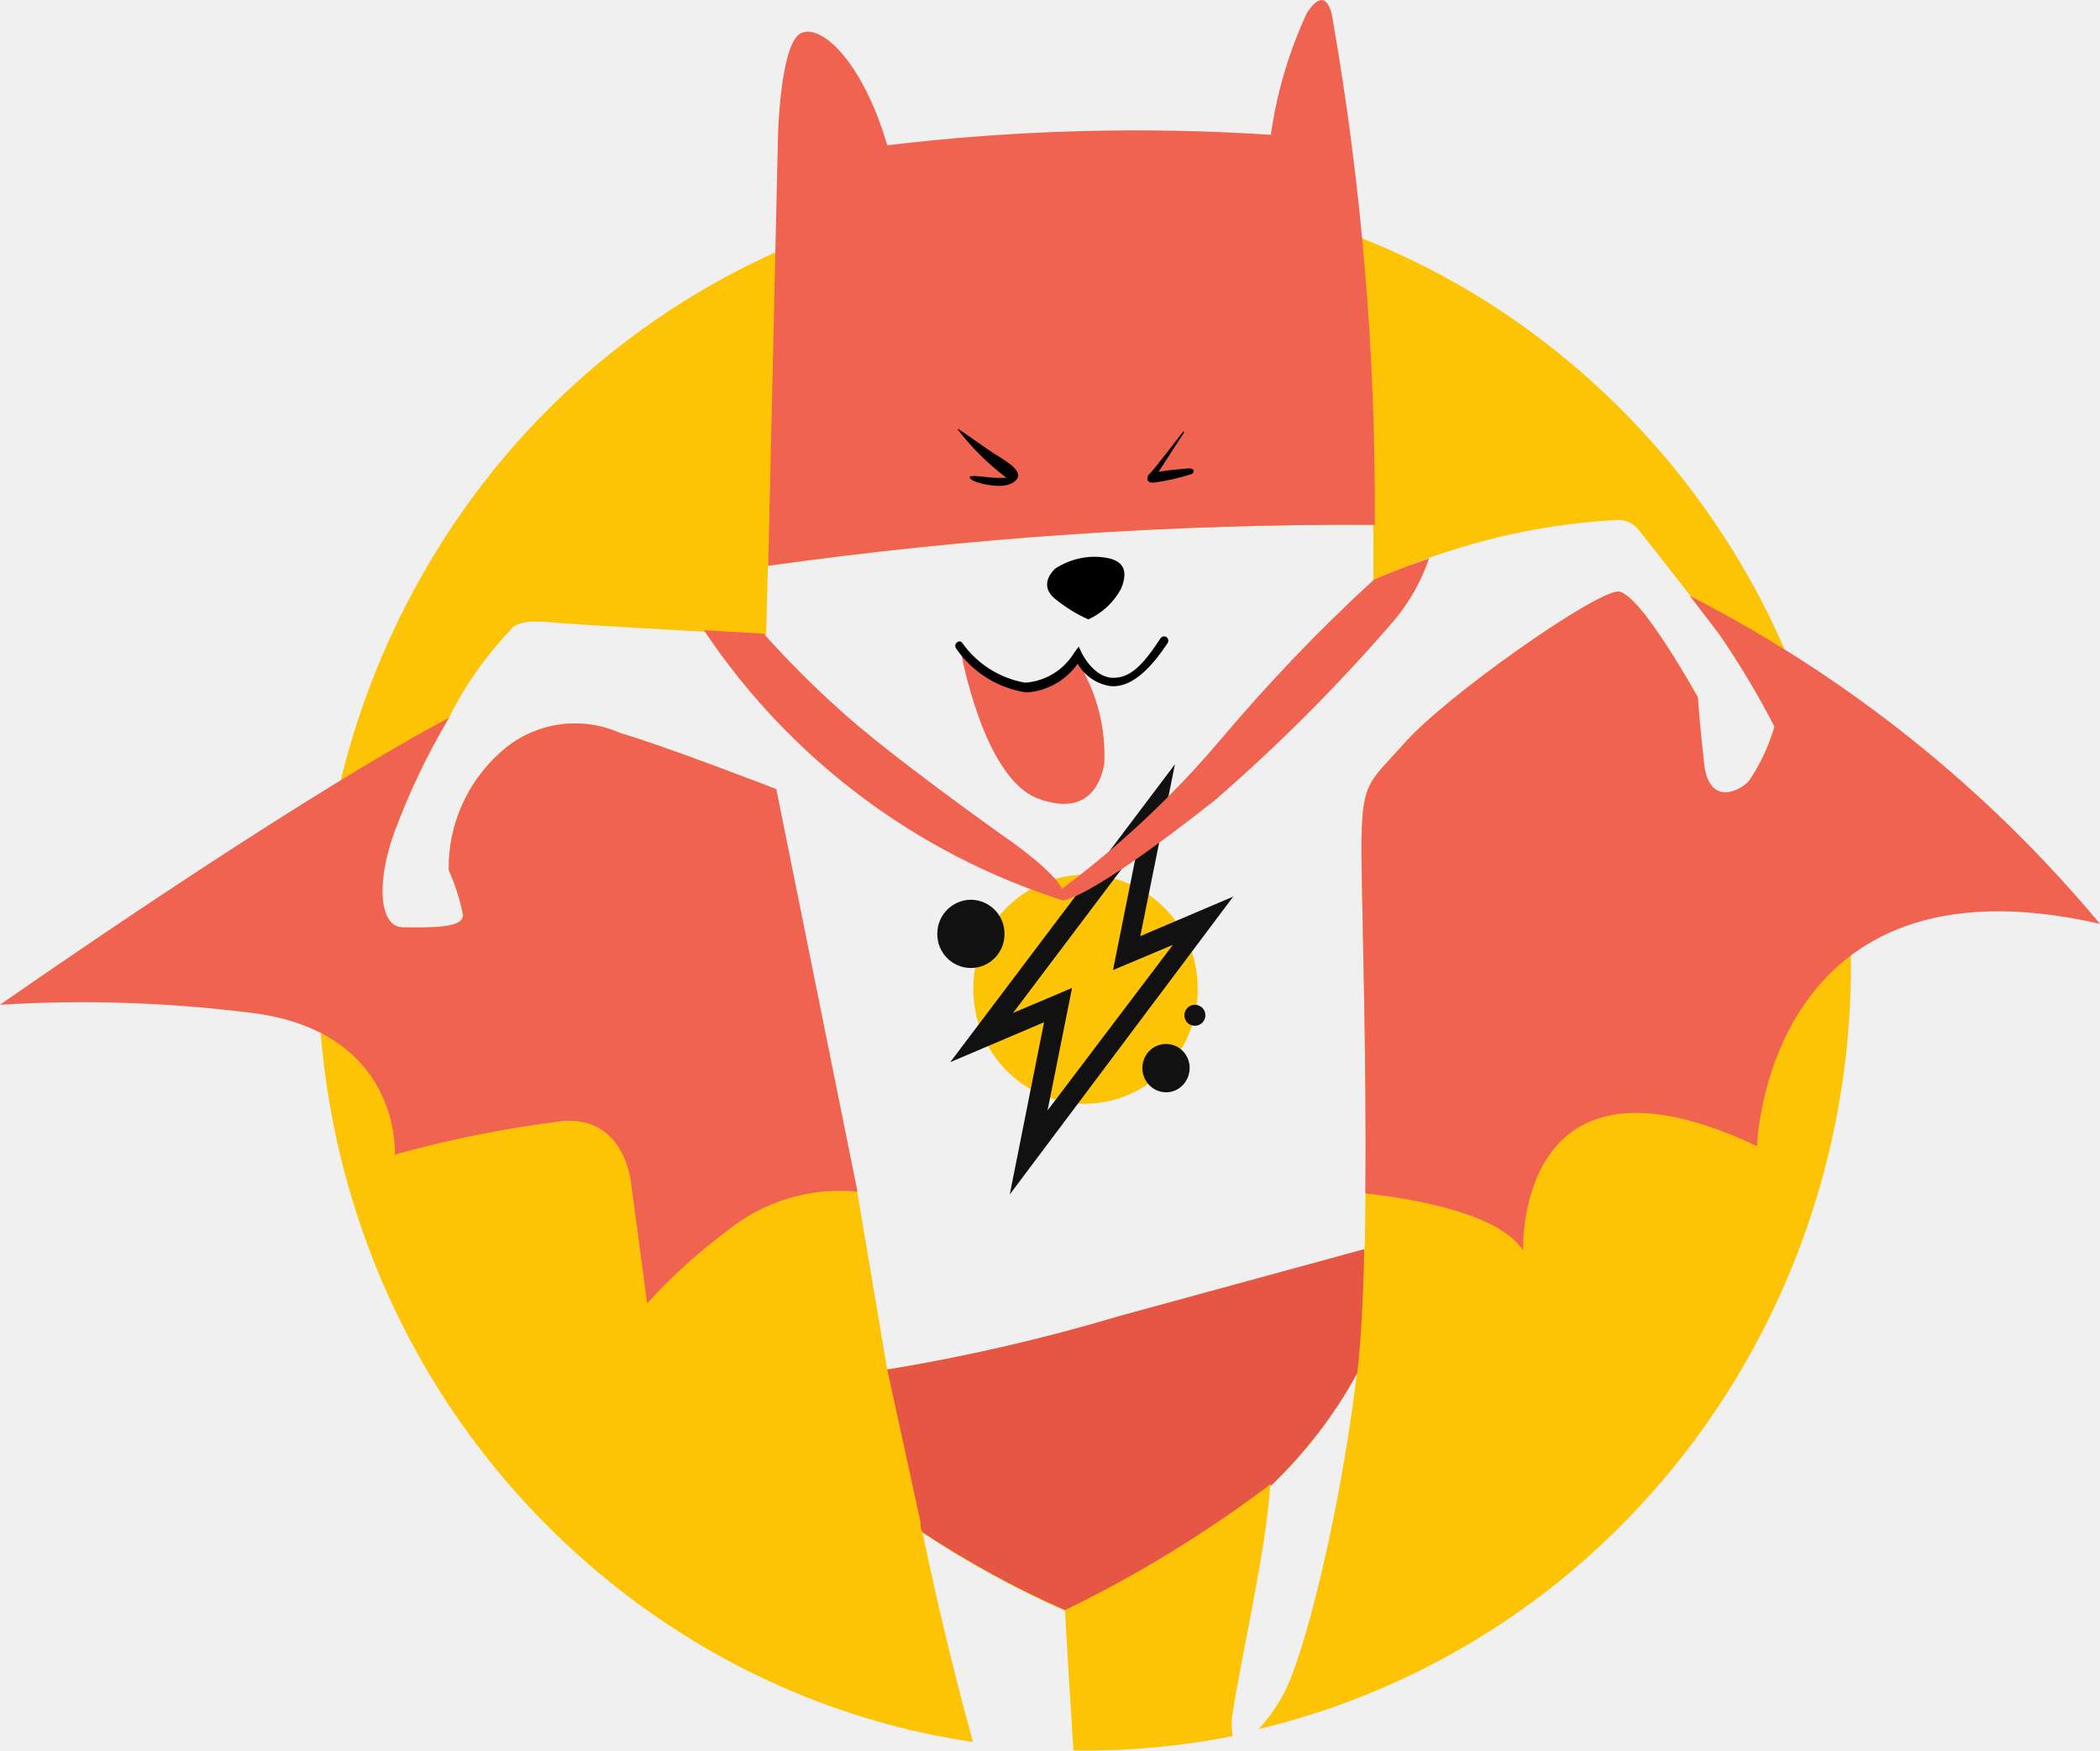
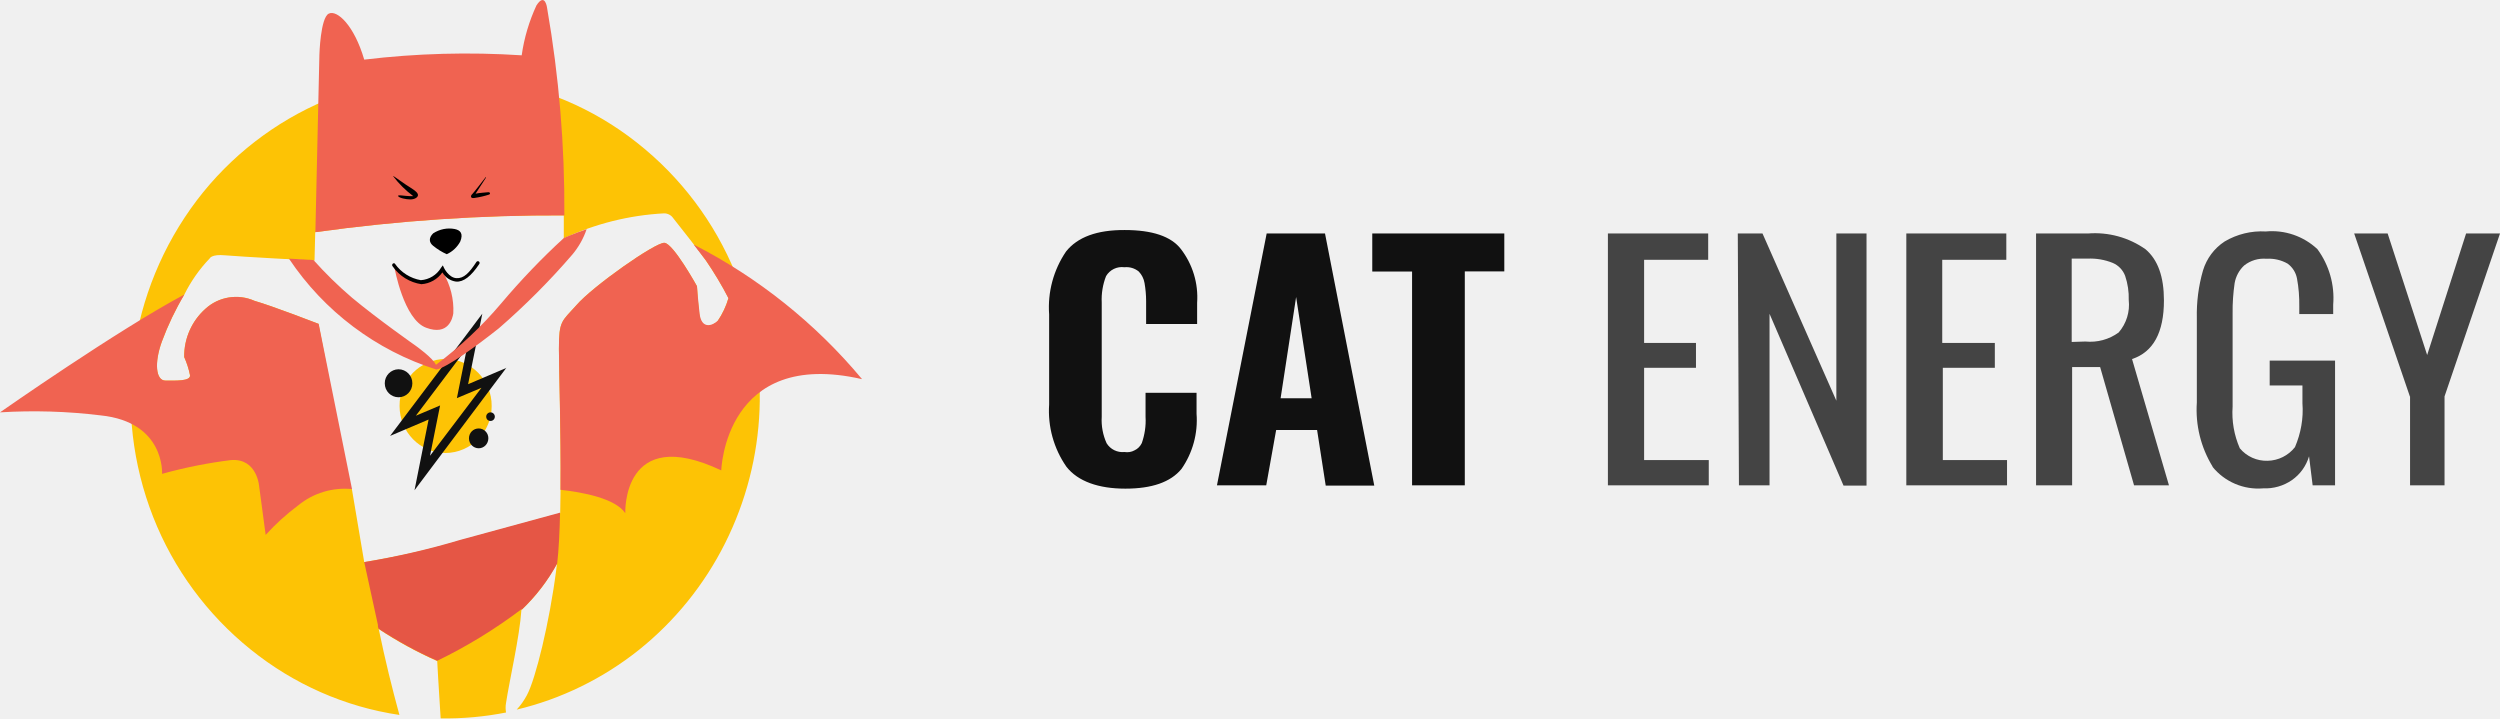
- <svg xmlns="http://www.w3.org/2000/svg" viewBox="0 0 60 50" fill="none">
-   <path d="M51.2 19.05a22.3 22.3 0 0 0-6.88-9.13 21.5 21.5 0 0 0-21.62-2.95 21.95 21.95 0 0 0-9 6.97 22.76 22.76 0 0 0-3.04 22.04 22.31 22.31 0 0 0 6.78 9.22c3 2.42 6.57 4 10.36 4.56-.5-1.82-1-3.84-1.44-5.98 1.29.86 2.65 1.6 4.07 2.23 0 0 .1 1.88.24 3.99a21.7 21.7 0 0 0 4.55-.41 1.9 1.9 0 0 1 0-.67c.25-1.63.94-4.57 1.07-6.46.99-.94 1.83-2.03 2.48-3.24l-.05.39c-.47 3.71-1.45 7.68-2.05 8.78-.2.37-.43.7-.71 1 3.1-.74 6-2.16 8.5-4.15 2.5-2 4.55-4.53 6-7.42a22.73 22.73 0 0 0 .75-18.77Zm-1.25 3.3c-.38.38-1.15.64-1.28-.5a30.8 30.8 0 0 1-.16-1.93s-1.65-2.99-2.27-3.02c-.62-.04-4.99 3.02-6.14 4.36-1 1.12-1.2 1.05-1.2 3.03 0 1.49.19 7.12.09 11.43l-6.97 1.9a53.8 53.8 0 0 1-6.67 1.5l-.86-5.09h-.12l-2.2-11.49s-3.25-1.26-4.45-1.6a3.16 3.16 0 0 0-3.42.55 4.42 4.42 0 0 0-1.48 3.36c.18.4.32.83.4 1.27.05.42-1.02.37-1.7.37-.69 0-.79-1.25-.25-2.73a19.9 19.9 0 0 1 1.56-3.26c.46-.93 1.06-1.78 1.77-2.52 0 0 .12-.3 1.07-.21.95.09 6.22.37 6.22.37l.05-1.98c5.73-.8 11.51-1.2 17.3-1.17v1.6a18.95 18.95 0 0 1 6.97-1.74.76.76 0 0 1 .65.34c.3.37 2.06 2.61 2.27 2.94.57.83 1.1 1.7 1.57 2.61a5.5 5.5 0 0 1-.75 1.6v.02Z" fill="#FDC305" />
-   <path d="m48.28 17.02.86 1.12c.57.84 1.1 1.72 1.56 2.62a5.5 5.5 0 0 1-.73 1.55c-.38.38-1.16.63-1.28-.5-.13-1.14-.18-1.89-.18-1.89s-1.65-2.99-2.27-3.02c-.62-.04-4.99 3.02-6.14 4.36-1 1.12-1.2 1.05-1.2 3.03 0 1.3.15 5.8.11 9.8 1.55.17 3.83.6 4.51 1.63 0 0-.25-6.26 6.68-2.98 0 0 .24-8.54 9.8-6.35a37.5 37.5 0 0 0-11.72-9.37Zm-9-2.02c.03-4.84-.37-9.67-1.2-14.43 0 0-.13-1.13-.74-.2-.51 1.1-.86 2.27-1.03 3.48a59.42 59.42 0 0 0-10.96.3c-.7-2.4-1.9-3.49-2.47-3.2-.58.29-.65 2.86-.65 2.86l-.28 12.35a121 121 0 0 1 17.33-1.17Z" fill="#F06351" />
-   <path d="M38.78 39.22c.11-.93.17-2.17.2-3.54l-6.96 1.9a53.8 53.8 0 0 1-6.67 1.54l.95 4.36c0 .1 0 .2.06.29 1.3.85 2.65 1.6 4.07 2.22 2.07-1 4.04-2.21 5.88-3.6v.05c.98-.94 1.82-2.02 2.47-3.22Z" fill="#E55645" />
-   <path d="M27.37 12.26c-.05-.08.85.6 1.2.8.35.22.52.37.52.52 0 .15-.22.3-.53.3-.3 0-.78-.1-.85-.23-.07-.12.51 0 .8 0h.25c-.53-.4-1-.86-1.4-1.39Zm6.41.1s-.86 1.12-.93 1.17c-.08.05-.15.3.16.25.35-.05.7-.13 1.04-.24.1-.06.06-.18-.1-.16-.16.02-.58.04-.85.1l.72-1.11s.03-.1-.04-.01Zm-2.68 5.33c.4-.18.72-.49.93-.87.24-.58 0-.8-.38-.88-.52-.1-1.05.01-1.5.3-.33.32-.29.64 0 .87.3.24.6.43.94.58Z" fill="#000" />
-   <path d="M30.79 18.79a1.46 1.46 0 0 1-1.25.86c-.47.04-.94-.1-1.32-.39a1.7 1.7 0 0 1-.45-.4.85.85 0 0 0-.31-.21s.64 3.59 2.2 4.16c1.55.58 1.84-.66 1.89-1 .05-.99-.2-1.97-.7-2.82 0-.26-.02-.09-.06-.2Z" fill="#F06351" />
-   <path d="M29.33 19.78a2.96 2.96 0 0 1-2-1.24.13.13 0 0 1 0-.18.12.12 0 0 1 .13-.03l.03.03a2.78 2.78 0 0 0 1.8 1.14 1.78 1.78 0 0 0 1.41-.87l.12-.16.09.19s.32.66.85.7c.53.03.9-.37 1.4-1.13a.12.12 0 0 1 .17-.03c.02.01.04.04.05.08 0 .03 0 .06-.02.09-.57.86-1.1 1.27-1.62 1.23a1.3 1.3 0 0 1-.95-.64 1.95 1.95 0 0 1-1.46.82Z" fill="#000" />
-   <path d="M31 31.53a3.25 3.25 0 0 0 3.22-3.27 3.25 3.25 0 0 0-3.21-3.28 3.24 3.24 0 0 0-3.2 3.28c0 1.8 1.43 3.27 3.2 3.27Z" fill="#FDC305" />
-   <path d="m35.26 25.6-2.68 1.14.99-4.91-6.42 8.51 2.68-1.14-.98 4.92 6.4-8.53Zm-6.32 3.34 3.56-4.72-.7 3.49 1.71-.72-3.58 4.73.7-3.5-1.7.72Zm-1.2-1.29c.53 0 .96-.43.96-.97a.97.97 0 0 0-.96-.98.97.97 0 0 0-.96.98c0 .54.43.97.96.97Zm5.58 3.55c.37 0 .67-.31.67-.7 0-.37-.3-.68-.67-.68-.38 0-.68.3-.68.69 0 .38.3.69.68.69Zm.82-1.9a.3.3 0 0 0 .3-.3.3.3 0 0 0-.3-.3.3.3 0 0 0-.3.3c0 .17.13.3.3.3Z" fill="#111" />
-   <path d="M39.24 16.57c-1.55 1.42-3 2.94-4.36 4.55a27.48 27.48 0 0 1-4.54 4.27c-.19-.46-1.4-1.32-1.4-1.32s-2.68-1.88-4.44-3.35a27.62 27.62 0 0 1-2.68-2.62l-1.71-.1a19.39 19.39 0 0 0 10.26 7.72c.73-.13 2.8-1.64 4.35-2.87a49.8 49.8 0 0 0 5.13-5.15c.43-.52.76-1.1.98-1.75-.98.34-1.6.62-1.6.62Zm-17.06 5.97s-3.26-1.26-4.46-1.6a3.16 3.16 0 0 0-3.42.55 4.42 4.42 0 0 0-1.48 3.36c.18.4.32.83.41 1.27.04.42-1.03.37-1.71.37-.68 0-.79-1.25-.25-2.73a19.9 19.9 0 0 1 1.56-3.26c-4.66 2.48-12.83 8.2-12.83 8.2a38.4 38.4 0 0 1 7 .21c4.5.46 4.28 4.07 4.28 4.07 1.58-.44 3.19-.76 4.81-.96 1.82-.13 1.95 1.85 1.95 1.85l.45 3.36c.69-.76 1.45-1.45 2.27-2.06a5.11 5.11 0 0 1 3.74-1.13l-2.32-11.5Z" fill="#F06351" />
+ <svg xmlns="http://www.w3.org/2000/svg" viewBox="0 0 174 50" fill="none">
+   <g clip-path="url(#a)">
+     <path d="M51.2 19.05a22.3 22.3 0 0 0-6.88-9.13 21.5 21.5 0 0 0-21.62-2.95 21.95 21.95 0 0 0-9 6.97 22.76 22.76 0 0 0-3.04 22.04 22.31 22.31 0 0 0 6.78 9.22c3 2.42 6.57 4 10.36 4.56-.5-1.82-1-3.84-1.44-5.98 1.29.86 2.65 1.6 4.07 2.23 0 0 .1 1.88.24 3.99a21.7 21.7 0 0 0 4.55-.41 1.9 1.9 0 0 1 0-.67c.25-1.63.94-4.57 1.07-6.46.99-.94 1.83-2.03 2.48-3.24l-.05.39c-.47 3.71-1.45 7.68-2.05 8.78-.2.37-.43.7-.71 1 3.1-.74 6-2.16 8.5-4.15 2.5-2 4.55-4.53 6-7.42a22.73 22.73 0 0 0 .75-18.77Zm-1.25 3.3c-.38.38-1.15.64-1.28-.5a30.8 30.8 0 0 1-.16-1.93s-1.65-2.99-2.27-3.02c-.62-.04-4.99 3.02-6.14 4.36-1 1.12-1.2 1.05-1.2 3.03 0 1.49.19 7.12.09 11.43l-6.97 1.9a53.8 53.8 0 0 1-6.67 1.5l-.86-5.09h-.12l-2.2-11.49s-3.25-1.26-4.45-1.6a3.16 3.16 0 0 0-3.42.55 4.42 4.42 0 0 0-1.48 3.36c.18.4.32.83.4 1.27.05.42-1.02.37-1.7.37-.69 0-.79-1.25-.25-2.73a19.9 19.9 0 0 1 1.56-3.26c.46-.93 1.06-1.78 1.77-2.52 0 0 .12-.3 1.07-.21.95.09 6.22.37 6.22.37l.05-1.98c5.73-.8 11.51-1.2 17.3-1.17v1.6a18.95 18.95 0 0 1 6.97-1.74.76.76 0 0 1 .65.34c.3.37 2.06 2.61 2.27 2.94.57.83 1.1 1.7 1.57 2.61a5.5 5.5 0 0 1-.75 1.6v.02Z" fill="#FDC305" />
+     <path d="m48.28 17.02.86 1.12c.57.84 1.1 1.72 1.56 2.62a5.5 5.5 0 0 1-.73 1.55c-.38.38-1.16.63-1.28-.5-.13-1.14-.18-1.89-.18-1.89s-1.65-2.99-2.27-3.02c-.62-.04-4.99 3.02-6.14 4.36-1 1.12-1.2 1.05-1.2 3.03 0 1.3.15 5.8.11 9.8 1.55.17 3.83.6 4.51 1.63 0 0-.25-6.26 6.68-2.98 0 0 .24-8.54 9.8-6.35a37.5 37.5 0 0 0-11.72-9.37Zm-9-2.02c.03-4.84-.37-9.67-1.2-14.43 0 0-.13-1.13-.74-.2-.51 1.1-.86 2.27-1.03 3.48a59.42 59.42 0 0 0-10.96.3c-.7-2.4-1.9-3.49-2.47-3.2-.58.29-.65 2.86-.65 2.86l-.28 12.35a121 121 0 0 1 17.33-1.17Z" fill="#F06351" />
+     <path d="M38.78 39.22c.11-.93.17-2.17.2-3.54l-6.96 1.9a53.8 53.8 0 0 1-6.67 1.54l.95 4.36c0 .1 0 .2.06.29 1.3.85 2.65 1.6 4.07 2.22 2.07-1 4.04-2.21 5.88-3.6v.05c.98-.94 1.82-2.02 2.47-3.22Z" fill="#E55645" />
+     <path d="M27.37 12.26c-.05-.08.85.6 1.2.8.35.22.52.37.52.52 0 .15-.22.3-.53.3-.3 0-.78-.1-.85-.23-.07-.12.51 0 .8 0h.25c-.53-.4-1-.86-1.4-1.39Zm6.41.1s-.86 1.12-.93 1.17c-.08.05-.15.3.16.25.35-.05.7-.13 1.04-.24.1-.06.06-.18-.1-.16-.16.02-.58.04-.85.1l.72-1.11s.03-.1-.04-.01Zm-2.68 5.33c.4-.18.72-.49.93-.87.24-.58 0-.8-.38-.88-.52-.1-1.05.01-1.5.3-.33.32-.29.64 0 .87.3.24.6.43.94.58Z" fill="#000" />
+     <path d="M30.79 18.79a1.46 1.46 0 0 1-1.25.86c-.47.04-.94-.1-1.32-.39a1.7 1.7 0 0 1-.45-.4.86.86 0 0 0-.31-.21s.64 3.59 2.2 4.16c1.55.58 1.84-.66 1.89-1 .05-.99-.2-1.97-.7-2.82 0-.26-.02-.09-.06-.2Z" fill="#F06351" />
+     <path d="M29.33 19.78a2.96 2.96 0 0 1-2-1.24.13.13 0 0 1 0-.18.12.12 0 0 1 .13-.03l.03.03a2.78 2.78 0 0 0 1.8 1.14 1.78 1.78 0 0 0 1.41-.87l.12-.16.09.19s.32.66.85.7c.53.03.9-.37 1.4-1.13a.12.12 0 0 1 .17-.03c.02.01.04.04.05.08 0 .03 0 .06-.02.09-.57.86-1.1 1.27-1.62 1.23a1.3 1.3 0 0 1-.95-.64 1.95 1.95 0 0 1-1.46.82Z" fill="#000" />
+     <path d="M31 31.53a3.25 3.25 0 0 0 3.22-3.27 3.25 3.25 0 0 0-3.21-3.28 3.24 3.24 0 0 0-3.2 3.28c0 1.8 1.43 3.27 3.2 3.27Z" fill="#FDC305" />
+     <path d="m35.26 25.6-2.68 1.14.99-4.91-6.42 8.51 2.68-1.14-.98 4.92 6.4-8.53Zm-6.32 3.34 3.56-4.72-.7 3.49 1.71-.72-3.58 4.73.7-3.5-1.7.72Zm-1.2-1.29c.53 0 .96-.43.96-.97a.97.97 0 0 0-.96-.98.97.97 0 0 0-.96.98c0 .54.43.97.96.97Zm5.58 3.55c.37 0 .67-.31.67-.7 0-.37-.3-.68-.67-.68-.38 0-.68.3-.68.69 0 .38.3.69.68.69Zm.82-1.9a.3.3 0 0 0 .3-.3.3.3 0 0 0-.3-.3.3.3 0 0 0-.3.3c0 .17.13.3.3.3Z" fill="#111" />
+     <path d="M39.24 16.57c-1.55 1.42-3 2.94-4.36 4.55a27.48 27.48 0 0 1-4.54 4.27c-.19-.46-1.4-1.32-1.4-1.32s-2.68-1.88-4.44-3.35a27.62 27.62 0 0 1-2.68-2.62l-1.71-.1a19.39 19.39 0 0 0 10.26 7.72c.73-.13 2.8-1.64 4.35-2.87a49.8 49.8 0 0 0 5.13-5.15c.43-.52.76-1.1.98-1.75-.98.34-1.6.62-1.6.62Zm-17.06 5.97s-3.26-1.26-4.46-1.6a3.16 3.16 0 0 0-3.42.55 4.42 4.42 0 0 0-1.48 3.36c.18.4.32.83.41 1.27.04.42-1.03.37-1.71.37-.68 0-.79-1.25-.25-2.73a19.9 19.9 0 0 1 1.56-3.26c-4.66 2.48-12.83 8.2-12.83 8.2a38.4 38.4 0 0 1 7 .21c4.5.46 4.28 4.07 4.28 4.07 1.58-.44 3.19-.76 4.81-.96 1.82-.13 1.95 1.85 1.95 1.85l.45 3.36c.69-.76 1.45-1.45 2.27-2.06a5.11 5.11 0 0 1 3.74-1.13l-2.32-11.5Z" fill="#F06351" />
+     <path d="M74.22 32.48a6.8 6.8 0 0 1-1.2-4.33v-6.27a6.9 6.9 0 0 1 1.18-4.38c.8-1 2.15-1.5 4.08-1.49 1.92 0 3.22.44 3.9 1.31a5.51 5.51 0 0 1 1.14 3.76v1.47h-3.55v-1.6c0-.42-.04-.84-.11-1.25-.05-.3-.19-.58-.4-.8a1.35 1.35 0 0 0-1-.3 1.28 1.28 0 0 0-1.28.62 4.46 4.46 0 0 0-.3 1.84v7.95a3.9 3.9 0 0 0 .34 1.84 1.3 1.3 0 0 0 1.24.61c.25.04.5 0 .71-.12.22-.1.39-.28.5-.5.2-.58.3-1.2.26-1.83v-1.67h3.55v1.45a5.94 5.94 0 0 1-1.05 3.85c-.76.92-2.06 1.37-3.91 1.37s-3.3-.5-4.1-1.53Zm13.94-16.23h4.06l3.43 17.55h-3.38l-.6-3.87h-2.85l-.69 3.85h-3.43l3.46-17.53Zm3.13 11.47-1.08-7.05-1.08 7.05h2.16Zm6.99-8.82h-2.77v-2.65h9.19v2.64h-2.75v14.89h-3.67v-14.89Z" fill="#111" />
+     <path d="M111.91 16.25h6.98v1.83h-4.46v5.79h3.61v1.73h-3.61v6.42h4.5v1.76h-7.02v-17.53Zm9.04 0h1.72l5.14 11.64v-11.64h2.1v17.55h-1.6l-5.15-11.96v11.94h-2.13l-.08-17.53Zm11.73 0h6.96v1.83h-4.46v5.79h3.66v1.73h-3.62v6.42h4.47v1.76h-7.01v-17.53Zm9.02 0h3.63a6.12 6.12 0 0 1 4 1.1c.86.73 1.28 1.91 1.28 3.56 0 2.23-.74 3.59-2.22 4.08l2.57 8.79h-2.43l-2.36-8.23h-1.95v8.23h-2.51v-17.53Zm3.44 7.52c.83.08 1.65-.14 2.32-.63a2.95 2.95 0 0 0 .7-2.26 4.77 4.77 0 0 0-.25-1.68 1.58 1.58 0 0 0-.86-.9 4.18 4.18 0 0 0-1.76-.3h-1.1v5.8l.95-.03Zm8.86 8.71a7.57 7.57 0 0 1-1.1-4.47v-5.85a11.1 11.1 0 0 1 .43-3.34c.25-.82.77-1.53 1.5-2.01a5.05 5.05 0 0 1 2.87-.7 4.62 4.62 0 0 1 3.59 1.23 5.74 5.74 0 0 1 1.1 3.87v.65h-2.36v-.54c.01-.65-.04-1.3-.16-1.94a1.66 1.66 0 0 0-.65-1.03 2.63 2.63 0 0 0-1.47-.34 2.2 2.2 0 0 0-1.56.47 2.2 2.2 0 0 0-.66 1.23c-.1.7-.15 1.39-.14 2.08v6.51c-.07 1 .1 1.98.5 2.9a2.42 2.42 0 0 0 1.94.87 2.48 2.48 0 0 0 1.9-.95c.41-.96.6-2 .52-3.05v-1.24h-2.28v-1.73h4.55v8.68h-1.56l-.25-2.02c-.2.67-.62 1.26-1.2 1.66-.58.4-1.28.6-2 .57a4.1 4.1 0 0 1-3.52-1.5Zm13.73-4.88-3.88-11.35h2.33l2.75 8.46 2.71-8.46h2.36l-3.86 11.34v6.19h-2.4v-6.19Z" fill="#444" />
+   </g>
+   <defs>
+     <clipPath id="a">
+       <path fill="#fff" d="M0 0h174v50h-174z" />
+     </clipPath>
+   </defs>
</svg>
